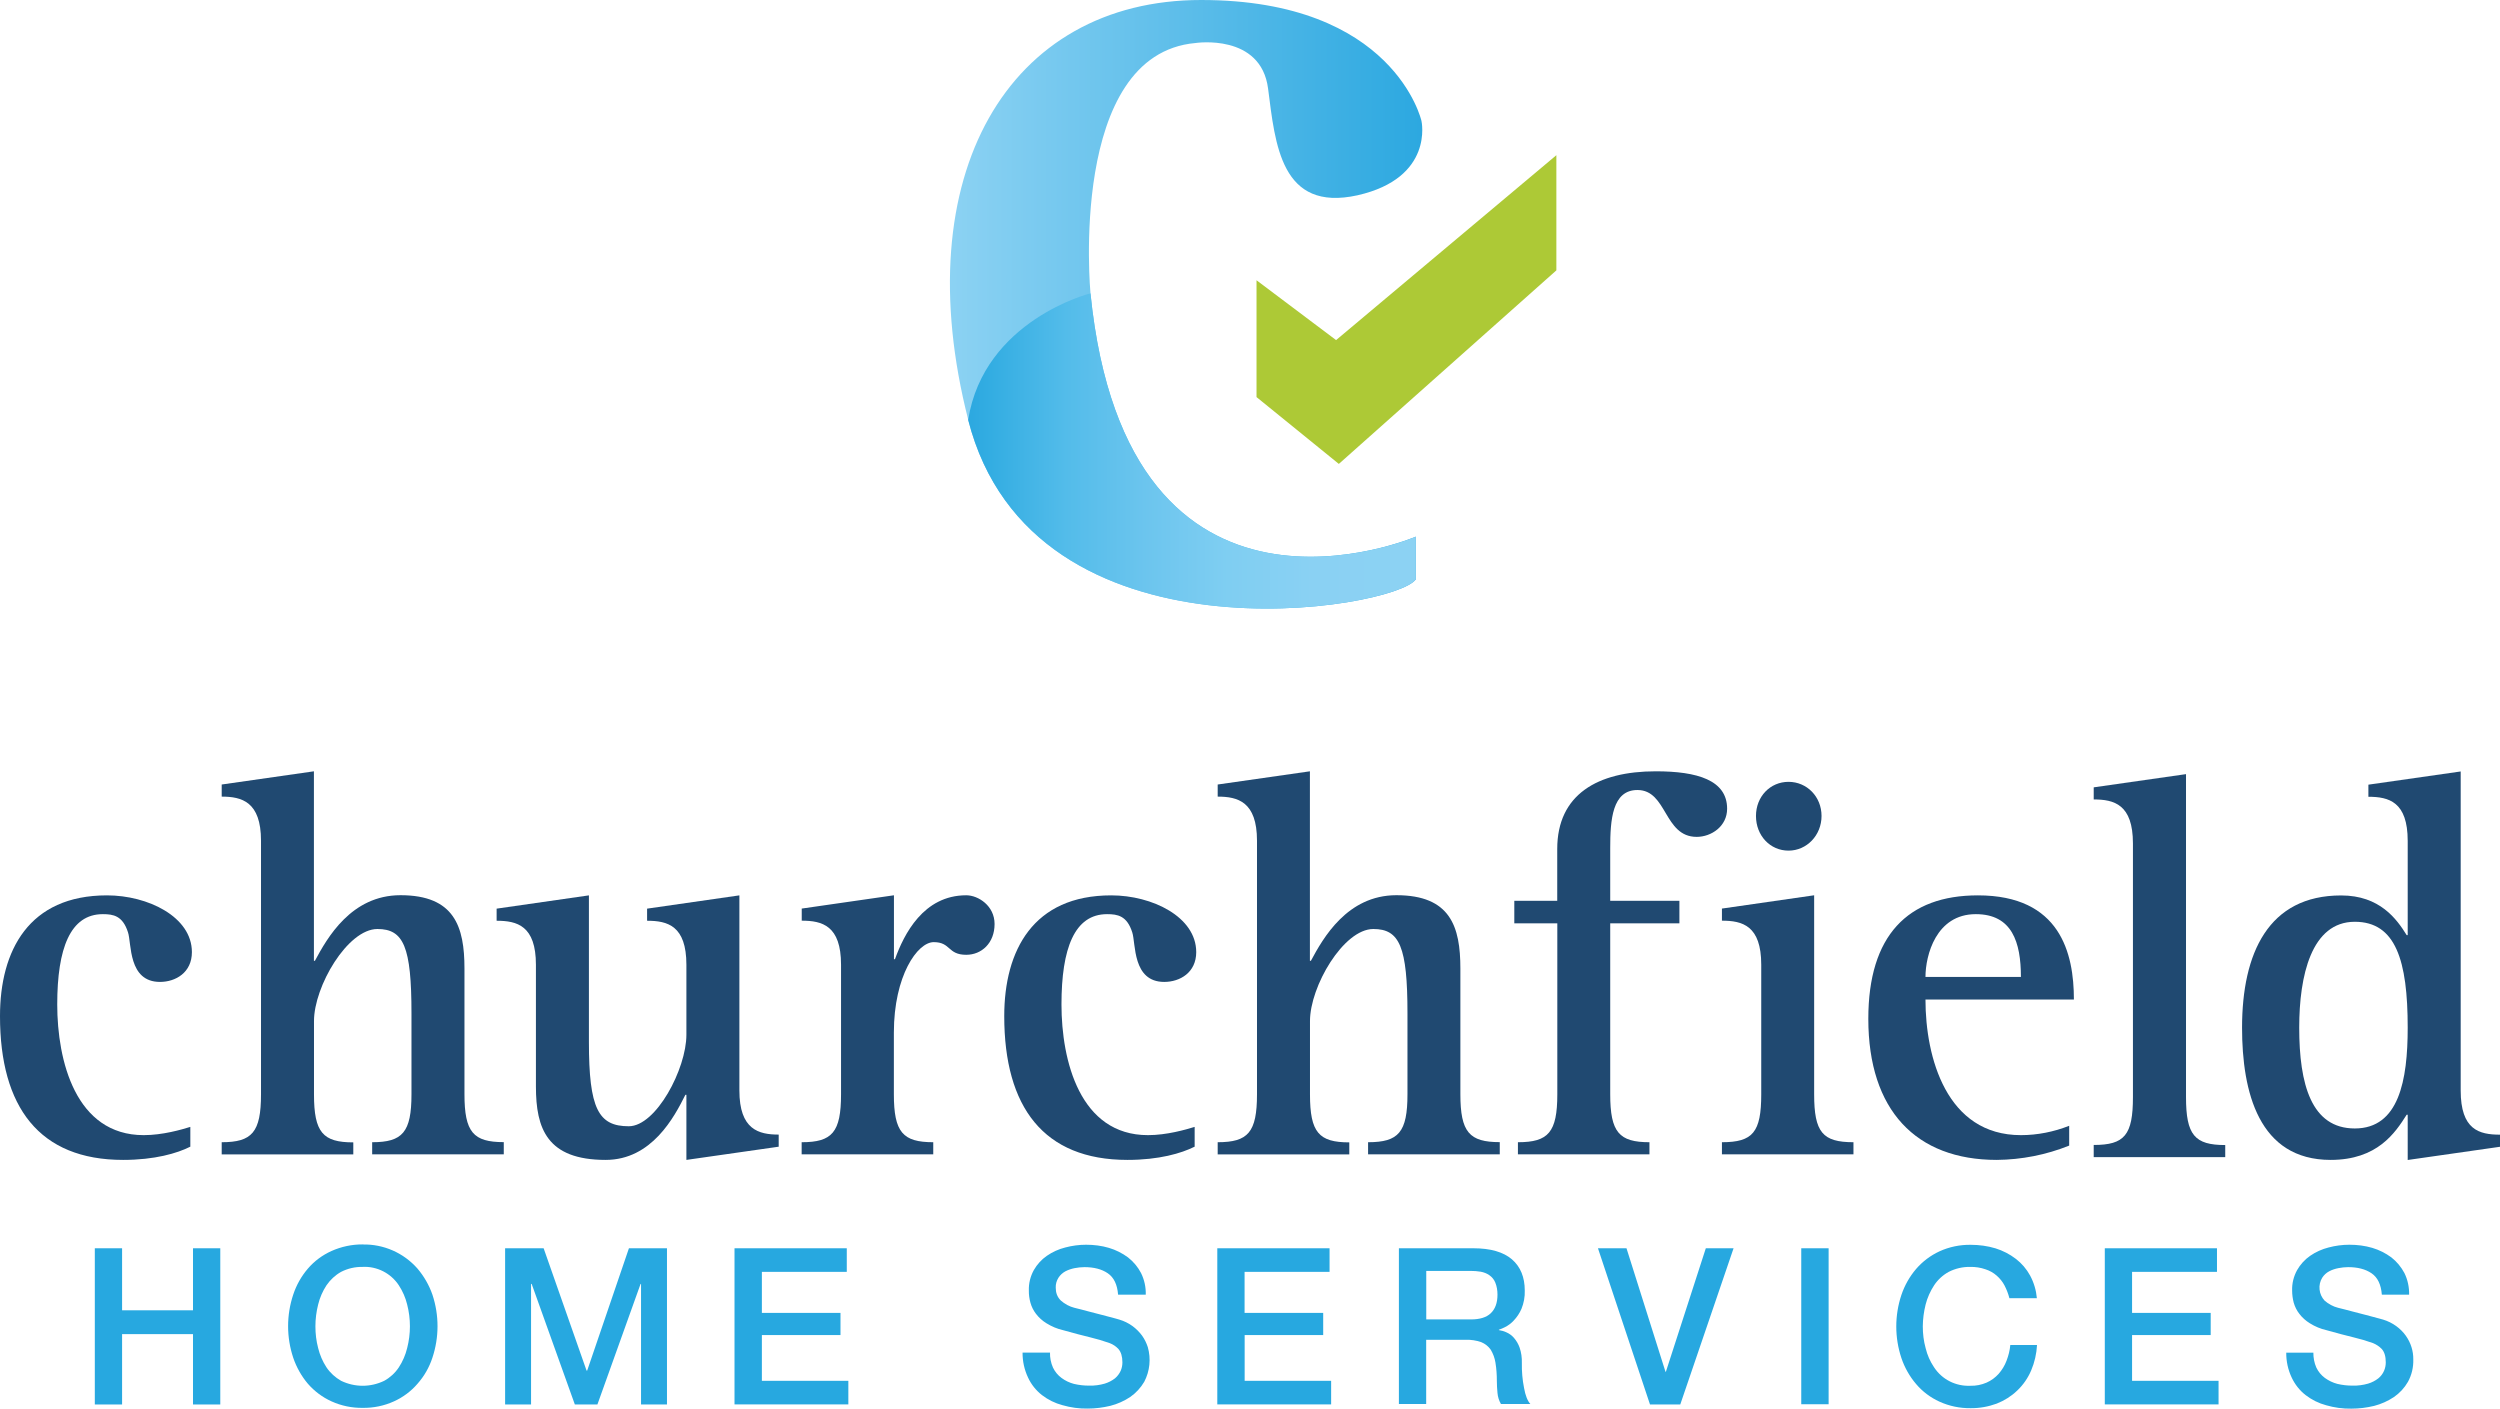
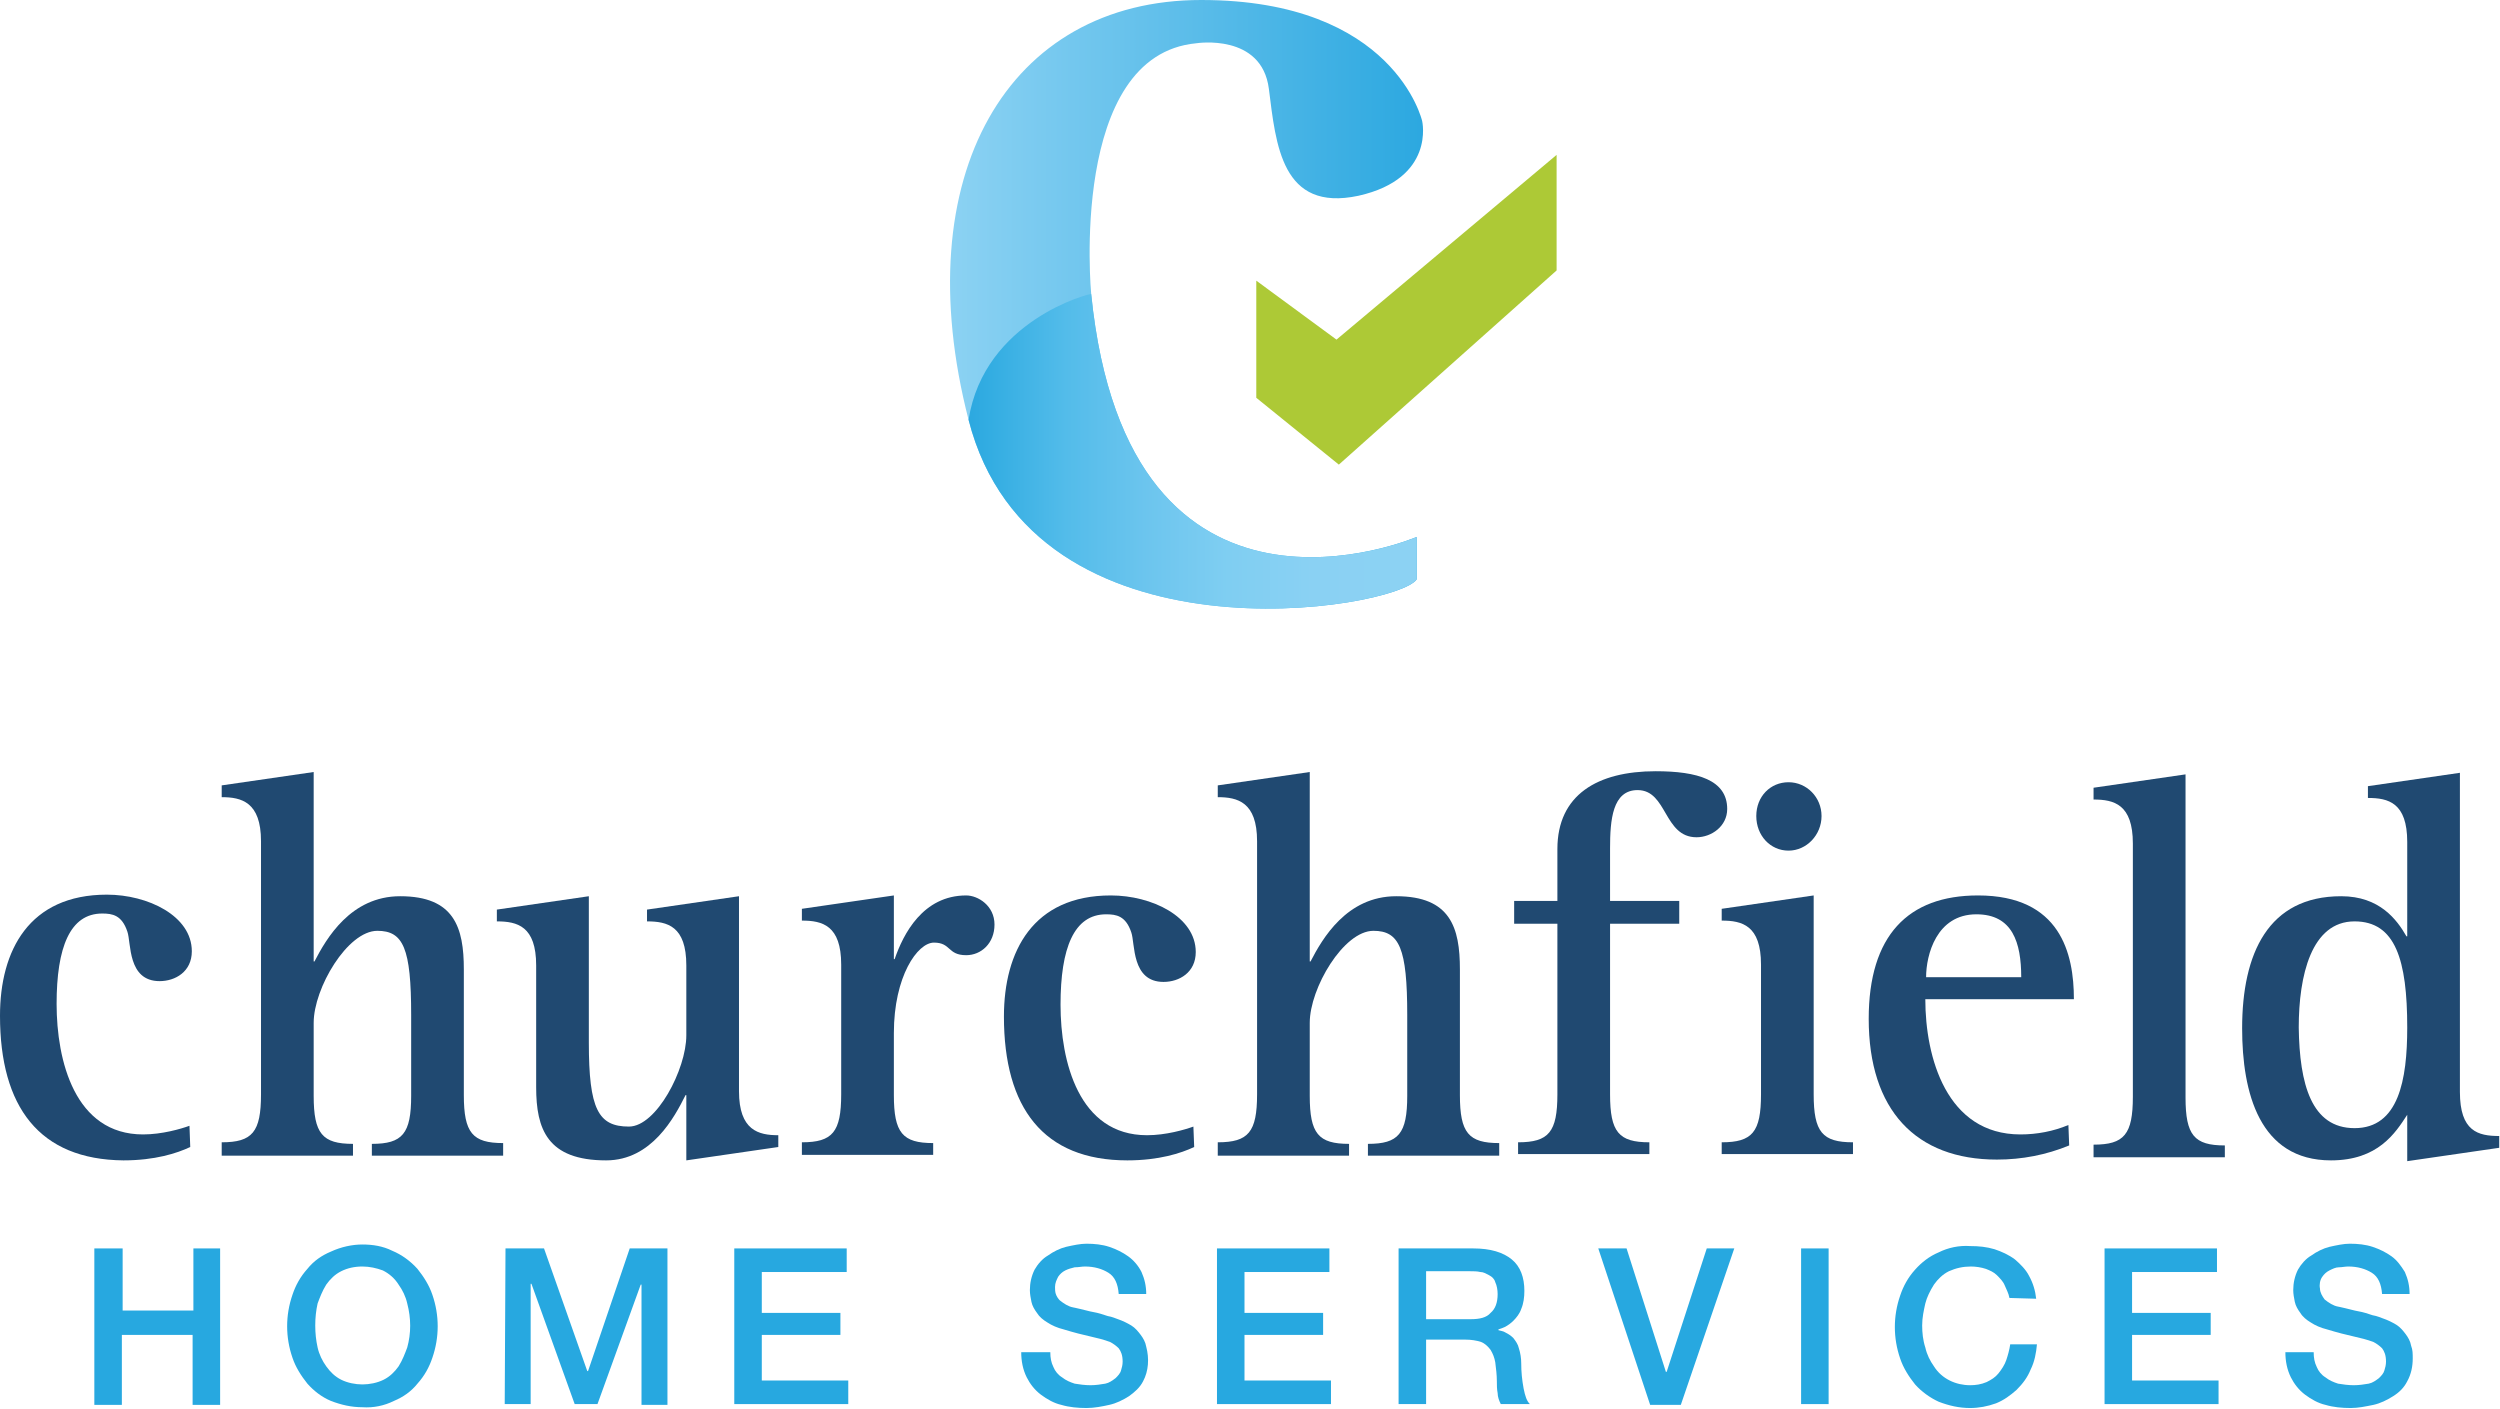
- <svg xmlns="http://www.w3.org/2000/svg" id="a" viewBox="0 0 318 179.19">
-   <defs>
-     <linearGradient id="b" x1="120.83" y1="-337.3" x2="180.91" y2="-337.3" gradientTransform="translate(0 376)" gradientUnits="userSpaceOnUse">
-       <stop offset="0" stop-color="#8cd2f3" />
-       <stop offset="1" stop-color="#2ca8e0" />
-     </linearGradient>
-     <linearGradient id="c" x1="123.15" y1="-318.64" x2="180.1" y2="-318.64" gradientTransform="translate(0 376)" gradientUnits="userSpaceOnUse">
-       <stop offset="0" stop-color="#2ca8e0" />
-       <stop offset=".05" stop-color="#33ade2" />
-       <stop offset=".22" stop-color="#53bcea" />
-       <stop offset=".4" stop-color="#6cc5ee" />
-       <stop offset=".58" stop-color="#7fcef2" />
-       <stop offset=".77" stop-color="#8ad1f3" />
-       <stop offset="1" stop-color="#8cd2f3" />
-     </linearGradient>
-   </defs>
-   <path d="M159.83,35.66v14.85l10.47,8.5,27.67-24.62v-14.65l-28.02,23.52-10.12-7.61h0Z" fill="#adc936" stroke-width="0" />
-   <path d="M123.15,53.41c8.18,32.01,54.4,24.08,56.95,20.27v-5.42s-36.68,15.76-41.39-30.94c0,0-2.89-30.41,13.37-31.85,0,0,8.31-1.26,9.22,5.8s1.61,15.73,11.38,13.57c9.77-2.22,8.13-9.46,8.13-9.46,0,0-3.45-15.38-28.02-15.38s-37.58,22.27-29.63,53.41h-.01Z" fill="url(#b)" stroke-width="0" />
-   <path d="M123.15,53.41c8.18,32.01,54.4,24.08,56.95,20.27v-5.42s-36.69,15.76-41.39-30.94c0-.03-13.55,3.4-15.56,16.09Z" fill="url(#c)" stroke-width="0" />
-   <path d="M12.06,158.78h3.47v7.89h9.02v-7.89h3.47v19.87h-3.47v-8.95h-9.02v8.95h-3.47v-19.87Z" fill="#27a8e0" stroke-width="0" />
-   <path d="M46.13,158.3c1.32-.03,2.62.23,3.83.76,1.2.53,2.28,1.32,3.15,2.31.83.98,1.47,2.1,1.89,3.3.87,2.61.87,5.43,0,8.04-.4,1.22-1.04,2.34-1.89,3.3-.82.96-1.85,1.72-2.99,2.24-1.25.57-2.61.85-3.98.83-1.37.02-2.73-.26-3.98-.83-1.15-.52-2.17-1.29-3-2.24-.82-.97-1.45-2.1-1.86-3.3-.87-2.61-.87-5.43,0-8.04.4-1.21,1.03-2.33,1.86-3.3.82-.96,1.85-1.72,3-2.24,1.25-.56,2.61-.85,3.98-.84h0ZM46.13,161.15c-.95-.02-1.9.2-2.74.63-.75.42-1.38,1.01-1.86,1.71-.49.75-.85,1.57-1.06,2.44-.23.91-.35,1.84-.35,2.78s.11,1.87.35,2.77c.21.87.57,1.7,1.06,2.45.48.71,1.12,1.29,1.86,1.71.85.41,1.79.63,2.74.63s1.89-.22,2.74-.63c.75-.41,1.39-1,1.86-1.71.49-.75.85-1.58,1.06-2.45.47-1.82.47-3.73,0-5.55-.21-.87-.57-1.69-1.06-2.44-.5-.76-1.19-1.37-1.99-1.78-.81-.41-1.71-.61-2.61-.56h0Z" fill="#27a8e0" stroke-width="0" />
-   <path d="M64.26,158.78h4.89l5.46,15.56h.08l5.31-15.56h4.84v19.87h-3.3v-15.33h-.06l-5.49,15.33h-2.87l-5.49-15.33h-.08v15.33h-3.3v-19.87h.01Z" fill="#27a8e0" stroke-width="0" />
-   <path d="M93.44,158.78h14.27v3h-10.8v5.22h10v2.82h-10v5.82h11v3h-14.48v-19.86h0Z" fill="#27a8e0" stroke-width="0" />
-   <path d="M133.56,172.02c-.02.67.11,1.33.38,1.94.25.52.62.97,1.08,1.31.47.35,1.01.61,1.58.76.64.15,1.3.23,1.97.22.66.02,1.31-.07,1.94-.25.47-.14.92-.37,1.31-.67.31-.26.56-.59.73-.96.15-.34.22-.71.22-1.08,0-.76-.18-1.31-.5-1.69-.31-.34-.7-.6-1.13-.76-.81-.29-1.63-.53-2.46-.73-.93-.22-2.09-.53-3.45-.91-.75-.17-1.46-.47-2.12-.88-.52-.32-.98-.73-1.34-1.21-.32-.42-.56-.9-.7-1.41-.14-.5-.21-1.02-.2-1.54-.03-.91.19-1.8.63-2.6.41-.72.98-1.35,1.66-1.82.71-.49,1.5-.85,2.34-1.06.86-.23,1.75-.35,2.65-.35.98,0,1.97.12,2.91.4.87.26,1.69.67,2.42,1.21.69.54,1.26,1.22,1.66,1.99.42.85.63,1.8.6,2.75h-3.52c-.1-1.28-.53-2.19-1.31-2.72s-1.76-.78-2.97-.78c-.42,0-.84.05-1.26.13-.4.08-.79.21-1.16.4-.35.19-.66.47-.88.81-.24.38-.37.82-.35,1.26,0,.31.04.61.15.9s.29.55.51.76c.49.43,1.08.75,1.71.91.07.02.38.1.88.22s1.08.3,1.71.45,1.24.33,1.84.48c.6.15,1.03.28,1.28.35.61.18,1.18.46,1.69.83.46.34.87.75,1.21,1.21.32.45.56.94.73,1.46.42,1.47.26,3.05-.45,4.41-.45.77-1.06,1.43-1.79,1.94-.77.51-1.62.89-2.52,1.12-.95.23-1.92.35-2.89.35-1.08.02-2.16-.13-3.2-.43-.95-.25-1.84-.69-2.62-1.29-.75-.59-1.36-1.35-1.76-2.22-.47-.99-.71-2.08-.7-3.18h3.5v-.06.03Z" fill="#27a8e0" stroke-width="0" />
-   <path d="M154.84,158.78h14.28v3h-10.81v5.22h10v2.82h-9.99v5.82h11v3h-14.48v-19.86h0Z" fill="#27a8e0" stroke-width="0" />
-   <path d="M177.94,158.78h9.47c2.19,0,3.83.48,4.91,1.41,1.08.93,1.63,2.27,1.63,3.96.03.8-.12,1.6-.42,2.34-.24.55-.57,1.05-.99,1.49-.31.34-.69.62-1.1.83-.25.13-.52.24-.78.33v.05c.33.05.65.14.95.28.37.16.7.4.96.7.32.37.57.8.73,1.26.21.62.3,1.28.28,1.94-.02,1.07.07,2.13.28,3.18.17.96.44,1.64.8,2.04h-3.74c-.25-.43-.4-.92-.44-1.41-.05-.53-.08-1.01-.08-1.51,0-.79-.05-1.57-.18-2.35-.09-.58-.3-1.14-.6-1.64-.3-.43-.72-.76-1.21-.96-.63-.22-1.3-.32-1.96-.3h-5.04v8.17h-3.47v-19.82h0ZM181.42,167.83h5.69c1.1,0,1.96-.25,2.51-.78.56-.53.86-1.31.86-2.37,0-.53-.08-1.05-.28-1.54-.15-.38-.42-.7-.75-.93s-.71-.38-1.11-.45c-.42-.07-.85-.1-1.28-.1h-5.64v6.17h0Z" fill="#27a8e0" stroke-width="0" />
-   <path d="M203.26,158.78h3.63l4.96,15.71h.05l5.08-15.71h3.53l-6.78,19.87h-3.85l-6.62-19.87h0Z" fill="#27a8e0" stroke-width="0" />
-   <path d="M232.6,158.78h-3.48v19.84h3.48v-19.84Z" fill="#27a8e0" stroke-width="0" />
-   <path d="M255.59,165.11c-.14-.55-.35-1.08-.61-1.59-.25-.48-.59-.9-1-1.26-.42-.37-.91-.64-1.44-.81-.61-.21-1.26-.31-1.91-.3-.96-.02-1.9.2-2.75.63-.75.41-1.39,1-1.86,1.71-.49.75-.86,1.58-1.08,2.44-.23.91-.35,1.84-.36,2.78,0,.94.11,1.87.36,2.77.21.88.57,1.7,1.08,2.45.5.76,1.18,1.37,1.99,1.78.81.41,1.71.6,2.62.56.71.02,1.41-.12,2.06-.4.59-.26,1.11-.64,1.54-1.12.43-.49.77-1.05,1-1.66.25-.65.42-1.32.48-2.01h3.4c-.06,1.12-.31,2.22-.75,3.25-.41.96-1.01,1.83-1.77,2.55-.75.72-1.64,1.28-2.61,1.66-1.06.39-2.18.59-3.3.58-1.37.02-2.73-.26-3.98-.83-1.14-.52-2.16-1.28-2.97-2.24-.83-.97-1.46-2.09-1.87-3.3-.87-2.61-.87-5.43,0-8.04.41-1.21,1.04-2.33,1.87-3.3.82-.95,1.83-1.71,2.97-2.24,1.25-.57,2.61-.85,3.98-.83,1.06,0,2.12.14,3.15.45.93.29,1.81.74,2.59,1.34.74.57,1.36,1.29,1.81,2.12.48.89.77,1.87.86,2.88h-3.5v-.02Z" fill="#27a8e0" stroke-width="0" />
-   <path d="M267.73,158.78h14.27v3h-10.8v5.22h10v2.82h-10v5.82h11v3h-14.47v-19.86h0Z" fill="#27a8e0" stroke-width="0" />
-   <path d="M294.26,172.02c-.01.67.11,1.33.38,1.94.25.52.62.97,1.08,1.31.48.35,1.02.61,1.59.76.64.15,1.3.23,1.96.22.66.02,1.31-.07,1.94-.25.48-.14.92-.37,1.31-.67.32-.26.57-.59.73-.96.15-.34.22-.71.22-1.08,0-.76-.17-1.31-.5-1.69-.32-.33-.71-.59-1.13-.76-.81-.29-1.63-.53-2.47-.73-.93-.22-2.08-.53-3.44-.91-.75-.17-1.47-.47-2.12-.88-.52-.32-.98-.73-1.34-1.21-.33-.42-.56-.9-.71-1.41-.13-.5-.2-1.02-.2-1.54-.03-.91.19-1.8.63-2.6.41-.72.98-1.35,1.66-1.82.71-.49,1.51-.85,2.34-1.06.87-.23,1.75-.35,2.65-.35.99,0,1.97.12,2.92.4.87.26,1.69.67,2.42,1.21.69.54,1.25,1.22,1.66,1.99.42.85.62,1.8.6,2.75h-3.47c-.1-1.28-.53-2.19-1.31-2.72s-1.77-.78-2.98-.78c-.42,0-.84.05-1.25.13s-.8.21-1.16.4-.66.47-.88.81c-.28.45-.4.99-.34,1.51.05.53.28,1.02.64,1.41.49.43,1.08.75,1.71.91.08.02.38.1.88.22s1.09.3,1.72.45,1.23.33,1.83.48c.6.15,1.04.28,1.29.35.6.18,1.17.46,1.68.83.47.34.88.75,1.21,1.21.32.45.57.94.73,1.46.16.51.24,1.04.23,1.57.03.99-.2,1.98-.68,2.85-.44.77-1.05,1.43-1.79,1.94-.77.51-1.62.89-2.51,1.12-.95.23-1.92.35-2.9.35-1.08.02-2.16-.13-3.2-.43-.94-.25-1.83-.69-2.61-1.29-.76-.59-1.36-1.35-1.77-2.22-.47-.99-.71-2.08-.7-3.18h3.45v-.06.02Z" fill="#27a8e0" stroke-width="0" />
-   <path d="M24.2,145.86c-1.66.84-4.53,1.68-8.54,1.68C4.99,147.54,0,140.81,0,129.25c0-8.35,3.67-15.36,13.61-15.36,5.2,0,10.8,2.73,10.8,7.22,0,2.6-2.07,3.79-4.06,3.79-4.07,0-3.6-4.91-4.07-6.31-.67-2.11-1.87-2.31-3.2-2.31-4.14,0-5.8,4.34-5.8,11.49s2.33,16.62,11,16.62c2.4,0,4.8-.7,5.93-1.05v2.53h0Z" fill="#204971" stroke-width="0" />
-   <path d="M28.2,145.29c3.86,0,5-1.26,5-6.1v-32.25c0-4.98-2.46-5.61-5-5.61v-1.54l11.73-1.68v24.1h.13c1.54-2.87,4.6-8.34,10.88-8.34,6.87,0,8.14,4,8.14,9.33v15.98c0,4.84,1.12,6.1,5,6.1v1.55h-16.74v-1.54c3.86,0,5-1.26,5-6.1v-10.29c0-8.48-1-10.73-4.33-10.73-3.8,0-8.07,7.3-8.07,11.71v9.33c0,4.84,1.13,6.1,5,6.1v1.53h-16.74v-1.54h0Z" fill="#204971" stroke-width="0" />
-   <path d="M87.31,139.26h-.13c-1.4,2.81-4.27,8.28-10.14,8.28-7.47,0-8.87-4-8.87-9.32v-15.5c0-4.98-2.4-5.6-5-5.6v-1.54l11.74-1.69v18.65c0,8.48,1.2,10.72,5.07,10.72,3.47,0,7.33-7.29,7.33-11.64v-8.9c0-4.98-2.4-5.6-5-5.6v-1.54l11.74-1.69v24.82c0,4.98,2.46,5.61,5,5.61v1.54l-11.74,1.68v-8.29h0Z" fill="#204971" stroke-width="0" />
-   <path d="M101.98,145.29c3.87,0,5-1.26,5-6.1v-16.48c0-4.98-2.4-5.6-5-5.6v-1.54l11.73-1.69v8.13h.13c1.14-3.16,3.61-8.13,9.07-8.13,1.53,0,3.6,1.34,3.6,3.65,0,2.45-1.67,3.92-3.6,3.92-2.4,0-1.94-1.61-4.14-1.61-2.07,0-5.07,4.28-5.07,11.5v7.85c0,4.84,1.14,6.1,5.01,6.1v1.54h-16.74v-1.54h0Z" fill="#204971" stroke-width="0" />
-   <path d="M151.95,145.86c-1.67.84-4.53,1.68-8.54,1.68-10.67,0-15.67-6.73-15.67-18.29,0-8.35,3.67-15.36,13.61-15.36,5.2,0,10.81,2.73,10.81,7.22,0,2.6-2.07,3.79-4.07,3.79-4.07,0-3.6-4.91-4.07-6.31-.67-2.11-1.87-2.31-3.2-2.31-4.14,0-5.8,4.34-5.8,11.49s2.34,16.62,11,16.62c2.4,0,4.8-.7,5.94-1.05v2.53h0Z" fill="#204971" stroke-width="0" />
-   <path d="M154.89,145.29c3.87,0,5-1.26,5-6.1v-32.25c0-4.98-2.46-5.61-5-5.61v-1.54l11.73-1.68v24.1h.13c1.54-2.87,4.61-8.34,10.87-8.34,6.88,0,8.14,4,8.14,9.33v15.98c0,4.84,1.14,6.1,5.01,6.1v1.55h-16.75v-1.54c3.88,0,5.01-1.26,5.01-6.1v-10.29c0-8.48-1-10.73-4.34-10.73-3.8,0-8.06,7.3-8.06,11.71v9.33c0,4.84,1.13,6.1,5,6.1v1.53h-16.74v-1.54h0Z" fill="#204971" stroke-width="0" />
-   <path d="M193.09,145.29c3.86,0,5-1.26,5-6.1v-21.74h-5.47v-2.87h5.46v-6.59c0-6.94,5.14-9.88,12.54-9.88,5.27,0,9.07,1.12,9.07,4.76,0,2.24-2.01,3.58-3.87,3.58-4.2,0-3.73-5.96-7.54-5.96-3.2,0-3.46,3.79-3.46,7.36v6.73h8.8v2.87h-8.8v21.74c0,4.84,1.13,6.1,4.99,6.1v1.54h-16.73v-1.54h0Z" fill="#204971" stroke-width="0" />
-   <path d="M219.03,145.29c3.93,0,5-1.26,5-6.1v-16.48c0-4.98-2.4-5.6-5-5.6v-1.54l11.73-1.69v25.31c0,4.84,1.07,6.1,5,6.1v1.54h-16.73v-1.54ZM223.36,103.79c0-2.46,1.8-4.34,4.14-4.34s4.2,1.89,4.2,4.34-1.87,4.41-4.2,4.41-4.14-1.9-4.14-4.41Z" fill="#204971" stroke-width="0" />
-   <path d="M263.2,145.72c-2.93,1.18-6.05,1.79-9.21,1.82-10.27,0-16.34-6.31-16.34-17.95,0-10.59,5.01-15.7,13.94-15.7,10.48,0,12.21,7.36,12.21,13.25h-18.88c0,7.37,2.67,17.25,12.14,17.25,2.1,0,4.19-.42,6.14-1.19v2.52h0ZM257.06,124.27c0-4.42-1.12-7.99-5.74-7.99-5.06,0-6.4,5.25-6.4,7.99h12.14Z" fill="#204971" stroke-width="0" />
-   <path d="M266.32,145.64c3.93,0,4.99-1.26,4.99-6.1v-32.25c0-4.98-2.4-5.6-4.99-5.6v-1.54l11.74-1.68v41.08c0,4.84,1.11,6.1,4.99,6.1v1.54h-16.73v-1.55h0Z" fill="#204971" stroke-width="0" />
-   <path d="M306.26,141.79h-.13c-1.46,2.31-3.73,5.75-9.67,5.75-9.14,0-11.27-8.62-11.27-16.82,0-9.46,3.34-16.82,12.6-16.82,4.94,0,7.08,3.02,8.34,5.05h.13v-11.99c0-4.98-2.4-5.61-5-5.61v-1.54l11.74-1.68v40.59c0,4.98,2.34,5.61,5,5.61v1.54l-11.74,1.68v-5.75h0ZM299.53,143.54c5.61,0,6.73-6.1,6.73-12.83,0-8.55-1.53-13.46-6.73-13.46-5.53,0-7.07,6.87-7.07,13.46,0,7.22,1.54,12.83,7.07,12.83Z" fill="#204971" stroke-width="0" />
+ <svg xmlns="http://www.w3.org/2000/svg" version="1.1" id="a" x="0px" y="0px" viewBox="0 0 318 179.2" style="enable-background:new 0 0 318 179.2;" xml:space="preserve">
+   <style type="text/css">
+ 	.st0{fill:#ADC936;}
+ 	.st1{fill:url(#SVGID_1_);}
+ 	.st2{fill:url(#SVGID_00000114762128118502213190000001537130199165756568_);}
+ 	.st3{fill:#27A8E0;}
+ 	.st4{fill:#204971;}
+ </style>
+   <path class="st0" d="M159.8,35.7v14.9l10.5,8.5L198,34.4V19.7l-28,23.5L159.8,35.7L159.8,35.7z" />
+   <linearGradient id="SVGID_1_" gradientUnits="userSpaceOnUse" x1="120.83" y1="-337.295" x2="180.914" y2="-337.295" gradientTransform="matrix(1 0 0 1 0 376)">
+     <stop offset="0" style="stop-color:#8CD2F3" />
+     <stop offset="1" style="stop-color:#2CA8E0" />
+   </linearGradient>
+   <path class="st1" d="M123.2,53.4c8.2,32,54.4,24.1,57,20.3v-5.4c0,0-36.7,15.8-41.4-30.9c0,0-2.9-30.4,13.4-31.9  c0,0,8.3-1.3,9.2,5.8s1.6,15.7,11.4,13.6c9.8-2.2,8.1-9.5,8.1-9.5S177.4,0,152.8,0S115.2,22.3,123.2,53.4L123.2,53.4z" />
+   <linearGradient id="SVGID_00000111885430229659903600000011399327683025901193_" gradientUnits="userSpaceOnUse" x1="123.15" y1="-318.635" x2="180.1" y2="-318.635" gradientTransform="matrix(1 0 0 1 0 376)">
+     <stop offset="0" style="stop-color:#2CA8E0" />
+     <stop offset="5.000000e-02" style="stop-color:#33ADE2" />
+     <stop offset="0.22" style="stop-color:#53BCEA" />
+     <stop offset="0.4" style="stop-color:#6CC5EE" />
+     <stop offset="0.58" style="stop-color:#7FCEF2" />
+     <stop offset="0.77" style="stop-color:#8AD1F3" />
+     <stop offset="1" style="stop-color:#8CD2F3" />
+   </linearGradient>
+   <path style="fill:url(#SVGID_00000111885430229659903600000011399327683025901193_);" d="M123.2,53.4c8.2,32,54.4,24.1,57,20.3v-5.4  c0,0-36.7,15.8-41.4-30.9C138.7,37.3,125.2,40.7,123.2,53.4z" />
+   <path class="st3" d="M12.1,158.8h3.5v7.9h9v-7.9H28v19.9h-3.5v-8.9h-9v8.9h-3.5V158.8z" />
+   <path class="st3" d="M46.1,158.3c1.3,0,2.6,0.2,3.8,0.8c1.2,0.5,2.3,1.3,3.2,2.3c0.8,1,1.5,2.1,1.9,3.3c0.9,2.6,0.9,5.4,0,8  c-0.4,1.2-1,2.3-1.9,3.3c-0.8,1-1.8,1.7-3,2.2c-1.2,0.6-2.6,0.9-4,0.8c-1.4,0-2.7-0.3-4-0.8c-1.2-0.5-2.2-1.3-3-2.2  c-0.8-1-1.5-2.1-1.9-3.3c-0.9-2.6-0.9-5.4,0-8c0.4-1.2,1-2.3,1.9-3.3c0.8-1,1.8-1.7,3-2.2C43.4,158.6,44.8,158.3,46.1,158.3  L46.1,158.3z M46.1,161.1c-1,0-1.9,0.2-2.7,0.6c-0.8,0.4-1.4,1-1.9,1.7c-0.5,0.8-0.8,1.6-1.1,2.4c-0.2,0.9-0.3,1.8-0.3,2.8  s0.1,1.9,0.3,2.8c0.2,0.9,0.6,1.7,1.1,2.4c0.5,0.7,1.1,1.3,1.9,1.7c0.8,0.4,1.8,0.6,2.7,0.6s1.9-0.2,2.7-0.6c0.8-0.4,1.4-1,1.9-1.7  c0.5-0.8,0.8-1.6,1.1-2.4c0.5-1.8,0.5-3.7,0-5.6c-0.2-0.9-0.6-1.7-1.1-2.4c-0.5-0.8-1.2-1.4-2-1.8C47.9,161.3,47,161.1,46.1,161.1  L46.1,161.1z" />
+   <path class="st3" d="M64.3,158.8h4.9l5.5,15.6h0.1l5.3-15.6h4.8v19.9h-3.3v-15.3h-0.1L76,178.6h-2.9l-5.5-15.3h-0.1v15.3h-3.3  L64.3,158.8L64.3,158.8z" />
+   <path class="st3" d="M93.4,158.8h14.3v3H96.9v5.2h10v2.8h-10v5.8h11v3H93.4L93.4,158.8L93.4,158.8z" />
+   <path class="st3" d="M133.6,172c0,0.7,0.1,1.3,0.4,1.9c0.2,0.5,0.6,1,1.1,1.3c0.5,0.4,1,0.6,1.6,0.8c0.6,0.1,1.3,0.2,2,0.2  c0.7,0,1.3-0.1,1.9-0.2c0.5-0.1,0.9-0.4,1.3-0.7c0.3-0.3,0.6-0.6,0.7-1c0.1-0.3,0.2-0.7,0.2-1.1c0-0.8-0.2-1.3-0.5-1.7  c-0.3-0.3-0.7-0.6-1.1-0.8c-0.8-0.3-1.6-0.5-2.5-0.7c-0.9-0.2-2.1-0.5-3.4-0.9c-0.8-0.2-1.5-0.5-2.1-0.9c-0.5-0.3-1-0.7-1.3-1.2  c-0.3-0.4-0.6-0.9-0.7-1.4c-0.1-0.5-0.2-1-0.2-1.5c0-0.9,0.2-1.8,0.6-2.6c0.4-0.7,1-1.4,1.7-1.8c0.7-0.5,1.5-0.9,2.3-1.1  c0.9-0.2,1.8-0.4,2.6-0.4c1,0,2,0.1,2.9,0.4c0.9,0.3,1.7,0.7,2.4,1.2c0.7,0.5,1.3,1.2,1.7,2c0.4,0.9,0.6,1.8,0.6,2.8h-3.5  c-0.1-1.3-0.5-2.2-1.3-2.7s-1.8-0.8-3-0.8c-0.4,0-0.8,0.1-1.3,0.1c-0.4,0.1-0.8,0.2-1.2,0.4c-0.4,0.2-0.7,0.5-0.9,0.8  c-0.2,0.4-0.4,0.8-0.4,1.3c0,0.3,0,0.6,0.1,0.9s0.3,0.6,0.5,0.8c0.5,0.4,1.1,0.8,1.7,0.9c0.1,0,0.4,0.1,0.9,0.2s1.1,0.3,1.7,0.4  s1.2,0.3,1.8,0.5c0.6,0.1,1,0.3,1.3,0.4c0.6,0.2,1.2,0.5,1.7,0.8c0.5,0.3,0.9,0.8,1.2,1.2c0.3,0.4,0.6,0.9,0.7,1.5  c0.4,1.5,0.3,3.1-0.4,4.4c-0.4,0.8-1.1,1.4-1.8,1.9c-0.8,0.5-1.6,0.9-2.5,1.1c-0.9,0.2-1.9,0.4-2.9,0.4c-1.1,0-2.2-0.1-3.2-0.4  c-0.9-0.2-1.8-0.7-2.6-1.3c-0.8-0.6-1.4-1.4-1.8-2.2c-0.5-1-0.7-2.1-0.7-3.2L133.6,172L133.6,172L133.6,172z" />
+   <path class="st3" d="M154.8,158.8h14.3v3h-10.8v5.2h10v2.8h-10v5.8h11v3h-14.5V158.8L154.8,158.8z" />
+   <path class="st3" d="M177.9,158.8h9.5c2.2,0,3.8,0.5,4.9,1.4c1.1,0.9,1.6,2.3,1.6,4c0,0.8-0.1,1.6-0.4,2.3c-0.2,0.6-0.6,1.1-1,1.5  c-0.3,0.3-0.7,0.6-1.1,0.8c-0.2,0.1-0.5,0.2-0.8,0.3v0.1c0.3,0.1,0.6,0.1,0.9,0.3c0.4,0.2,0.7,0.4,1,0.7c0.3,0.4,0.6,0.8,0.7,1.3  c0.2,0.6,0.3,1.3,0.3,1.9c0,1.1,0.1,2.1,0.3,3.2c0.2,1,0.4,1.6,0.8,2h-3.7c-0.2-0.4-0.4-0.9-0.4-1.4c-0.1-0.5-0.1-1-0.1-1.5  c0-0.8-0.1-1.6-0.2-2.4c-0.1-0.6-0.3-1.1-0.6-1.6c-0.3-0.4-0.7-0.8-1.2-1c-0.6-0.2-1.3-0.3-2-0.3h-5v8.2h-3.5L177.9,158.8  L177.9,158.8z M181.4,167.8h5.7c1.1,0,2-0.2,2.5-0.8c0.6-0.5,0.9-1.3,0.9-2.4c0-0.5-0.1-1.1-0.3-1.5c-0.1-0.4-0.4-0.7-0.8-0.9  s-0.7-0.4-1.1-0.4c-0.4-0.1-0.9-0.1-1.3-0.1h-5.6V167.8L181.4,167.8z" />
+   <path class="st3" d="M203.3,158.8h3.6l5,15.7h0.1l5.1-15.7h3.5l-6.8,19.9h-3.9L203.3,158.8L203.3,158.8z" />
+   <path class="st3" d="M232.6,158.8h-3.5v19.8h3.5V158.8z" />
+   <path class="st3" d="M255.6,165.1c-0.1-0.6-0.4-1.1-0.6-1.6c-0.2-0.5-0.6-0.9-1-1.3c-0.4-0.4-0.9-0.6-1.4-0.8  c-0.6-0.2-1.3-0.3-1.9-0.3c-1,0-1.9,0.2-2.8,0.6c-0.8,0.4-1.4,1-1.9,1.7c-0.5,0.8-0.9,1.6-1.1,2.4c-0.2,0.9-0.4,1.8-0.4,2.8  c0,0.9,0.1,1.9,0.4,2.8c0.2,0.9,0.6,1.7,1.1,2.4c0.5,0.8,1.2,1.4,2,1.8c0.8,0.4,1.7,0.6,2.6,0.6c0.7,0,1.4-0.1,2.1-0.4  c0.6-0.3,1.1-0.6,1.5-1.1c0.4-0.5,0.8-1.1,1-1.7c0.2-0.6,0.4-1.3,0.5-2h3.4c-0.1,1.1-0.3,2.2-0.8,3.2c-0.4,1-1,1.8-1.8,2.6  c-0.8,0.7-1.6,1.3-2.6,1.7c-1.1,0.4-2.2,0.6-3.3,0.6c-1.4,0-2.7-0.3-4-0.8c-1.1-0.5-2.2-1.3-3-2.2c-0.8-1-1.5-2.1-1.9-3.3  c-0.9-2.6-0.9-5.4,0-8c0.4-1.2,1-2.3,1.9-3.3c0.8-0.9,1.8-1.7,3-2.2c1.2-0.6,2.6-0.9,4-0.8c1.1,0,2.1,0.1,3.1,0.4  c0.9,0.3,1.8,0.7,2.6,1.3c0.7,0.6,1.4,1.3,1.8,2.1c0.5,0.9,0.8,1.9,0.9,2.9L255.6,165.1L255.6,165.1z" />
+   <path class="st3" d="M267.7,158.8H282v3h-10.8v5.2h10v2.8h-10v5.8h11v3h-14.5V158.8L267.7,158.8z" />
+   <path class="st3" d="M294.3,172c0,0.7,0.1,1.3,0.4,1.9c0.2,0.5,0.6,1,1.1,1.3c0.5,0.4,1,0.6,1.6,0.8c0.6,0.1,1.3,0.2,2,0.2  c0.7,0,1.3-0.1,1.9-0.2c0.5-0.1,0.9-0.4,1.3-0.7c0.3-0.3,0.6-0.6,0.7-1c0.1-0.3,0.2-0.7,0.2-1.1c0-0.8-0.2-1.3-0.5-1.7  c-0.3-0.3-0.7-0.6-1.1-0.8c-0.8-0.3-1.6-0.5-2.5-0.7c-0.9-0.2-2.1-0.5-3.4-0.9c-0.8-0.2-1.5-0.5-2.1-0.9c-0.5-0.3-1-0.7-1.3-1.2  c-0.3-0.4-0.6-0.9-0.7-1.4c-0.1-0.5-0.2-1-0.2-1.5c0-0.9,0.2-1.8,0.6-2.6c0.4-0.7,1-1.4,1.7-1.8c0.7-0.5,1.5-0.9,2.3-1.1  c0.9-0.2,1.8-0.4,2.6-0.4c1,0,2,0.1,2.9,0.4c0.9,0.3,1.7,0.7,2.4,1.2c0.7,0.5,1.2,1.2,1.7,2c0.4,0.9,0.6,1.8,0.6,2.8H303  c-0.1-1.3-0.5-2.2-1.3-2.7s-1.8-0.8-3-0.8c-0.4,0-0.8,0.1-1.2,0.1s-0.8,0.2-1.2,0.4s-0.7,0.5-0.9,0.8c-0.3,0.4-0.4,1-0.3,1.5  c0,0.5,0.3,1,0.6,1.4c0.5,0.4,1.1,0.8,1.7,0.9c0.1,0,0.4,0.1,0.9,0.2s1.1,0.3,1.7,0.4s1.2,0.3,1.8,0.5c0.6,0.1,1,0.3,1.3,0.4  c0.6,0.2,1.2,0.5,1.7,0.8c0.5,0.3,0.9,0.8,1.2,1.2c0.3,0.4,0.6,0.9,0.7,1.5c0.2,0.5,0.2,1,0.2,1.6c0,1-0.2,2-0.7,2.9  c-0.4,0.8-1,1.4-1.8,1.9c-0.8,0.5-1.6,0.9-2.5,1.1c-1,0.2-1.9,0.4-2.9,0.4c-1.1,0-2.2-0.1-3.2-0.4c-0.9-0.2-1.8-0.7-2.6-1.3  c-0.8-0.6-1.4-1.4-1.8-2.2c-0.5-1-0.7-2.1-0.7-3.2L294.3,172L294.3,172L294.3,172z" />
+   <path class="st4" d="M24.2,145.9c-1.7,0.8-4.5,1.7-8.5,1.7C5,147.5,0,140.8,0,129.2c0-8.3,3.7-15.4,13.6-15.4  c5.2,0,10.8,2.7,10.8,7.2c0,2.6-2.1,3.8-4.1,3.8c-4.1,0-3.6-4.9-4.1-6.3c-0.7-2.1-1.9-2.3-3.2-2.3c-4.1,0-5.8,4.3-5.8,11.5  s2.3,16.6,11,16.6c2.4,0,4.8-0.7,5.9-1.1L24.2,145.9L24.2,145.9z" />
+   <path class="st4" d="M28.2,145.3c3.9,0,5-1.3,5-6.1v-32.2c0-5-2.5-5.6-5-5.6v-1.5l11.7-1.7v24.1h0.1c1.5-2.9,4.6-8.3,10.9-8.3  c6.9,0,8.1,4,8.1,9.3v16c0,4.8,1.1,6.1,5,6.1v1.6H47.3v-1.5c3.9,0,5-1.3,5-6.1v-10.3c0-8.5-1-10.7-4.3-10.7c-3.8,0-8.1,7.3-8.1,11.7  v9.3c0,4.8,1.1,6.1,5,6.1v1.5H28.2L28.2,145.3L28.2,145.3z" />
+   <path class="st4" d="M87.3,139.3h-0.1c-1.4,2.8-4.3,8.3-10.1,8.3c-7.5,0-8.9-4-8.9-9.3v-15.5c0-5-2.4-5.6-5-5.6v-1.5l11.7-1.7v18.6  c0,8.5,1.2,10.7,5.1,10.7c3.5,0,7.3-7.3,7.3-11.6v-8.9c0-5-2.4-5.6-5-5.6v-1.5l11.7-1.7v24.8c0,5,2.5,5.6,5,5.6v1.5l-11.7,1.7V139.3  L87.3,139.3z" />
+   <path class="st4" d="M102,145.3c3.9,0,5-1.3,5-6.1v-16.5c0-5-2.4-5.6-5-5.6v-1.5l11.7-1.7v8.1h0.1c1.1-3.2,3.6-8.1,9.1-8.1  c1.5,0,3.6,1.3,3.6,3.7c0,2.4-1.7,3.9-3.6,3.9c-2.4,0-1.9-1.6-4.1-1.6c-2.1,0-5.1,4.3-5.1,11.5v7.9c0,4.8,1.1,6.1,5,6.1v1.5H102  L102,145.3L102,145.3z" />
+   <path class="st4" d="M151.9,145.9c-1.7,0.8-4.5,1.7-8.5,1.7c-10.7,0-15.7-6.7-15.7-18.3c0-8.3,3.7-15.4,13.6-15.4  c5.2,0,10.8,2.7,10.8,7.2c0,2.6-2.1,3.8-4.1,3.8c-4.1,0-3.6-4.9-4.1-6.3c-0.7-2.1-1.9-2.3-3.2-2.3c-4.1,0-5.8,4.3-5.8,11.5  s2.3,16.6,11,16.6c2.4,0,4.8-0.7,5.9-1.1L151.9,145.9L151.9,145.9z" />
+   <path class="st4" d="M154.9,145.3c3.9,0,5-1.3,5-6.1v-32.2c0-5-2.5-5.6-5-5.6v-1.5l11.7-1.7v24.1h0.1c1.5-2.9,4.6-8.3,10.9-8.3  c6.9,0,8.1,4,8.1,9.3v16c0,4.8,1.1,6.1,5,6.1v1.6H174v-1.5c3.9,0,5-1.3,5-6.1v-10.3c0-8.5-1-10.7-4.3-10.7c-3.8,0-8.1,7.3-8.1,11.7  v9.3c0,4.8,1.1,6.1,5,6.1v1.5h-16.7L154.9,145.3L154.9,145.3z" />
+   <path class="st4" d="M193.1,145.3c3.9,0,5-1.3,5-6.1v-21.7h-5.5v-2.9h5.5V108c0-6.9,5.1-9.9,12.5-9.9c5.3,0,9.1,1.1,9.1,4.8  c0,2.2-2,3.6-3.9,3.6c-4.2,0-3.7-6-7.5-6c-3.2,0-3.5,3.8-3.5,7.4v6.7h8.8v2.9h-8.8v21.7c0,4.8,1.1,6.1,5,6.1v1.5h-16.7L193.1,145.3  L193.1,145.3z" />
+   <path class="st4" d="M219,145.3c3.9,0,5-1.3,5-6.1v-16.5c0-5-2.4-5.6-5-5.6v-1.5l11.7-1.7v25.3c0,4.8,1.1,6.1,5,6.1v1.5H219V145.3z   M223.4,103.8c0-2.5,1.8-4.3,4.1-4.3s4.2,1.9,4.2,4.3s-1.9,4.4-4.2,4.4S223.4,106.3,223.4,103.8z" />
+   <path class="st4" d="M263.2,145.7c-2.9,1.2-6,1.8-9.2,1.8c-10.3,0-16.3-6.3-16.3-17.9c0-10.6,5-15.7,13.9-15.7  c10.5,0,12.2,7.4,12.2,13.2h-18.9c0,7.4,2.7,17.2,12.1,17.2c2.1,0,4.2-0.4,6.1-1.2L263.2,145.7L263.2,145.7z M257.1,124.3  c0-4.4-1.1-8-5.7-8c-5.1,0-6.4,5.2-6.4,8H257.1z" />
+   <path class="st4" d="M266.3,145.6c3.9,0,5-1.3,5-6.1v-32.2c0-5-2.4-5.6-5-5.6v-1.5l11.7-1.7v41.1c0,4.8,1.1,6.1,5,6.1v1.5h-16.7  L266.3,145.6L266.3,145.6z" />
+   <path class="st4" d="M306.3,141.8h-0.1c-1.5,2.3-3.7,5.8-9.7,5.8c-9.1,0-11.3-8.6-11.3-16.8c0-9.5,3.3-16.8,12.6-16.8  c4.9,0,7.1,3,8.3,5.1h0.1v-12c0-5-2.4-5.6-5-5.6v-1.5l11.7-1.7v40.6c0,5,2.3,5.6,5,5.6v1.5l-11.7,1.7V141.8L306.3,141.8z   M299.5,143.5c5.6,0,6.7-6.1,6.7-12.8c0-8.6-1.5-13.5-6.7-13.5c-5.5,0-7.1,6.9-7.1,13.5C292.5,137.9,294,143.5,299.5,143.5z" />
</svg>
